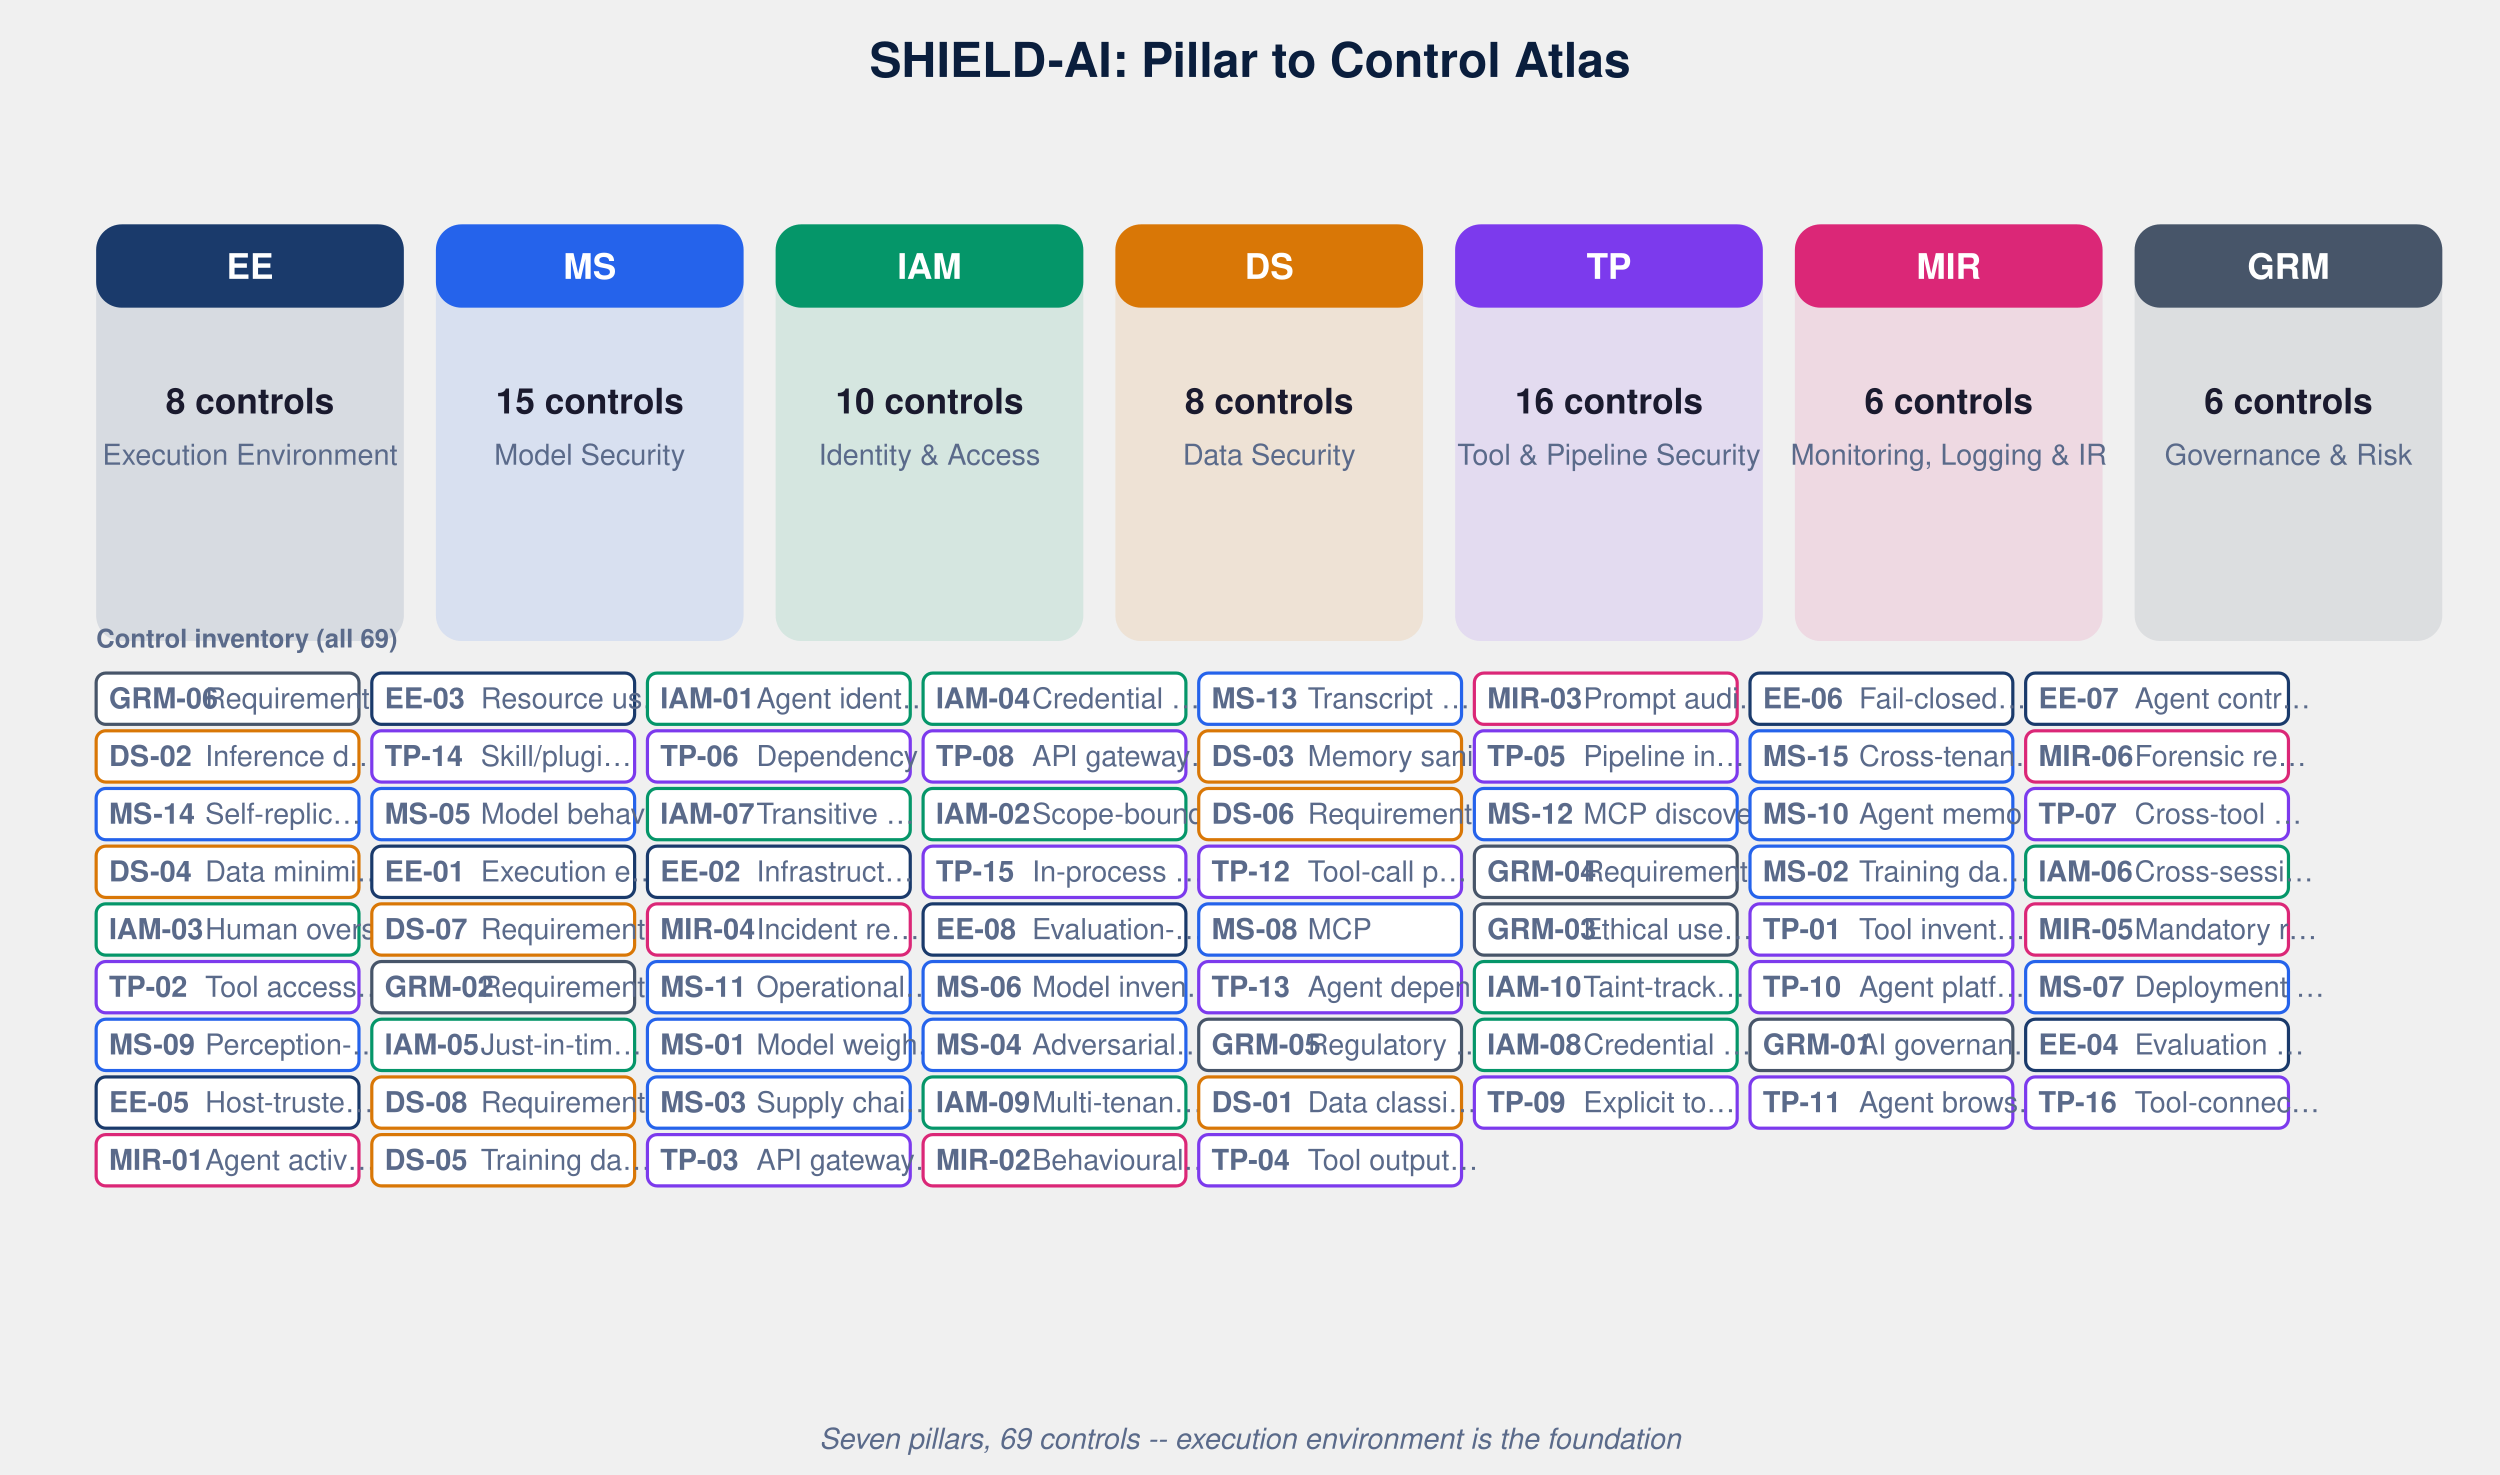
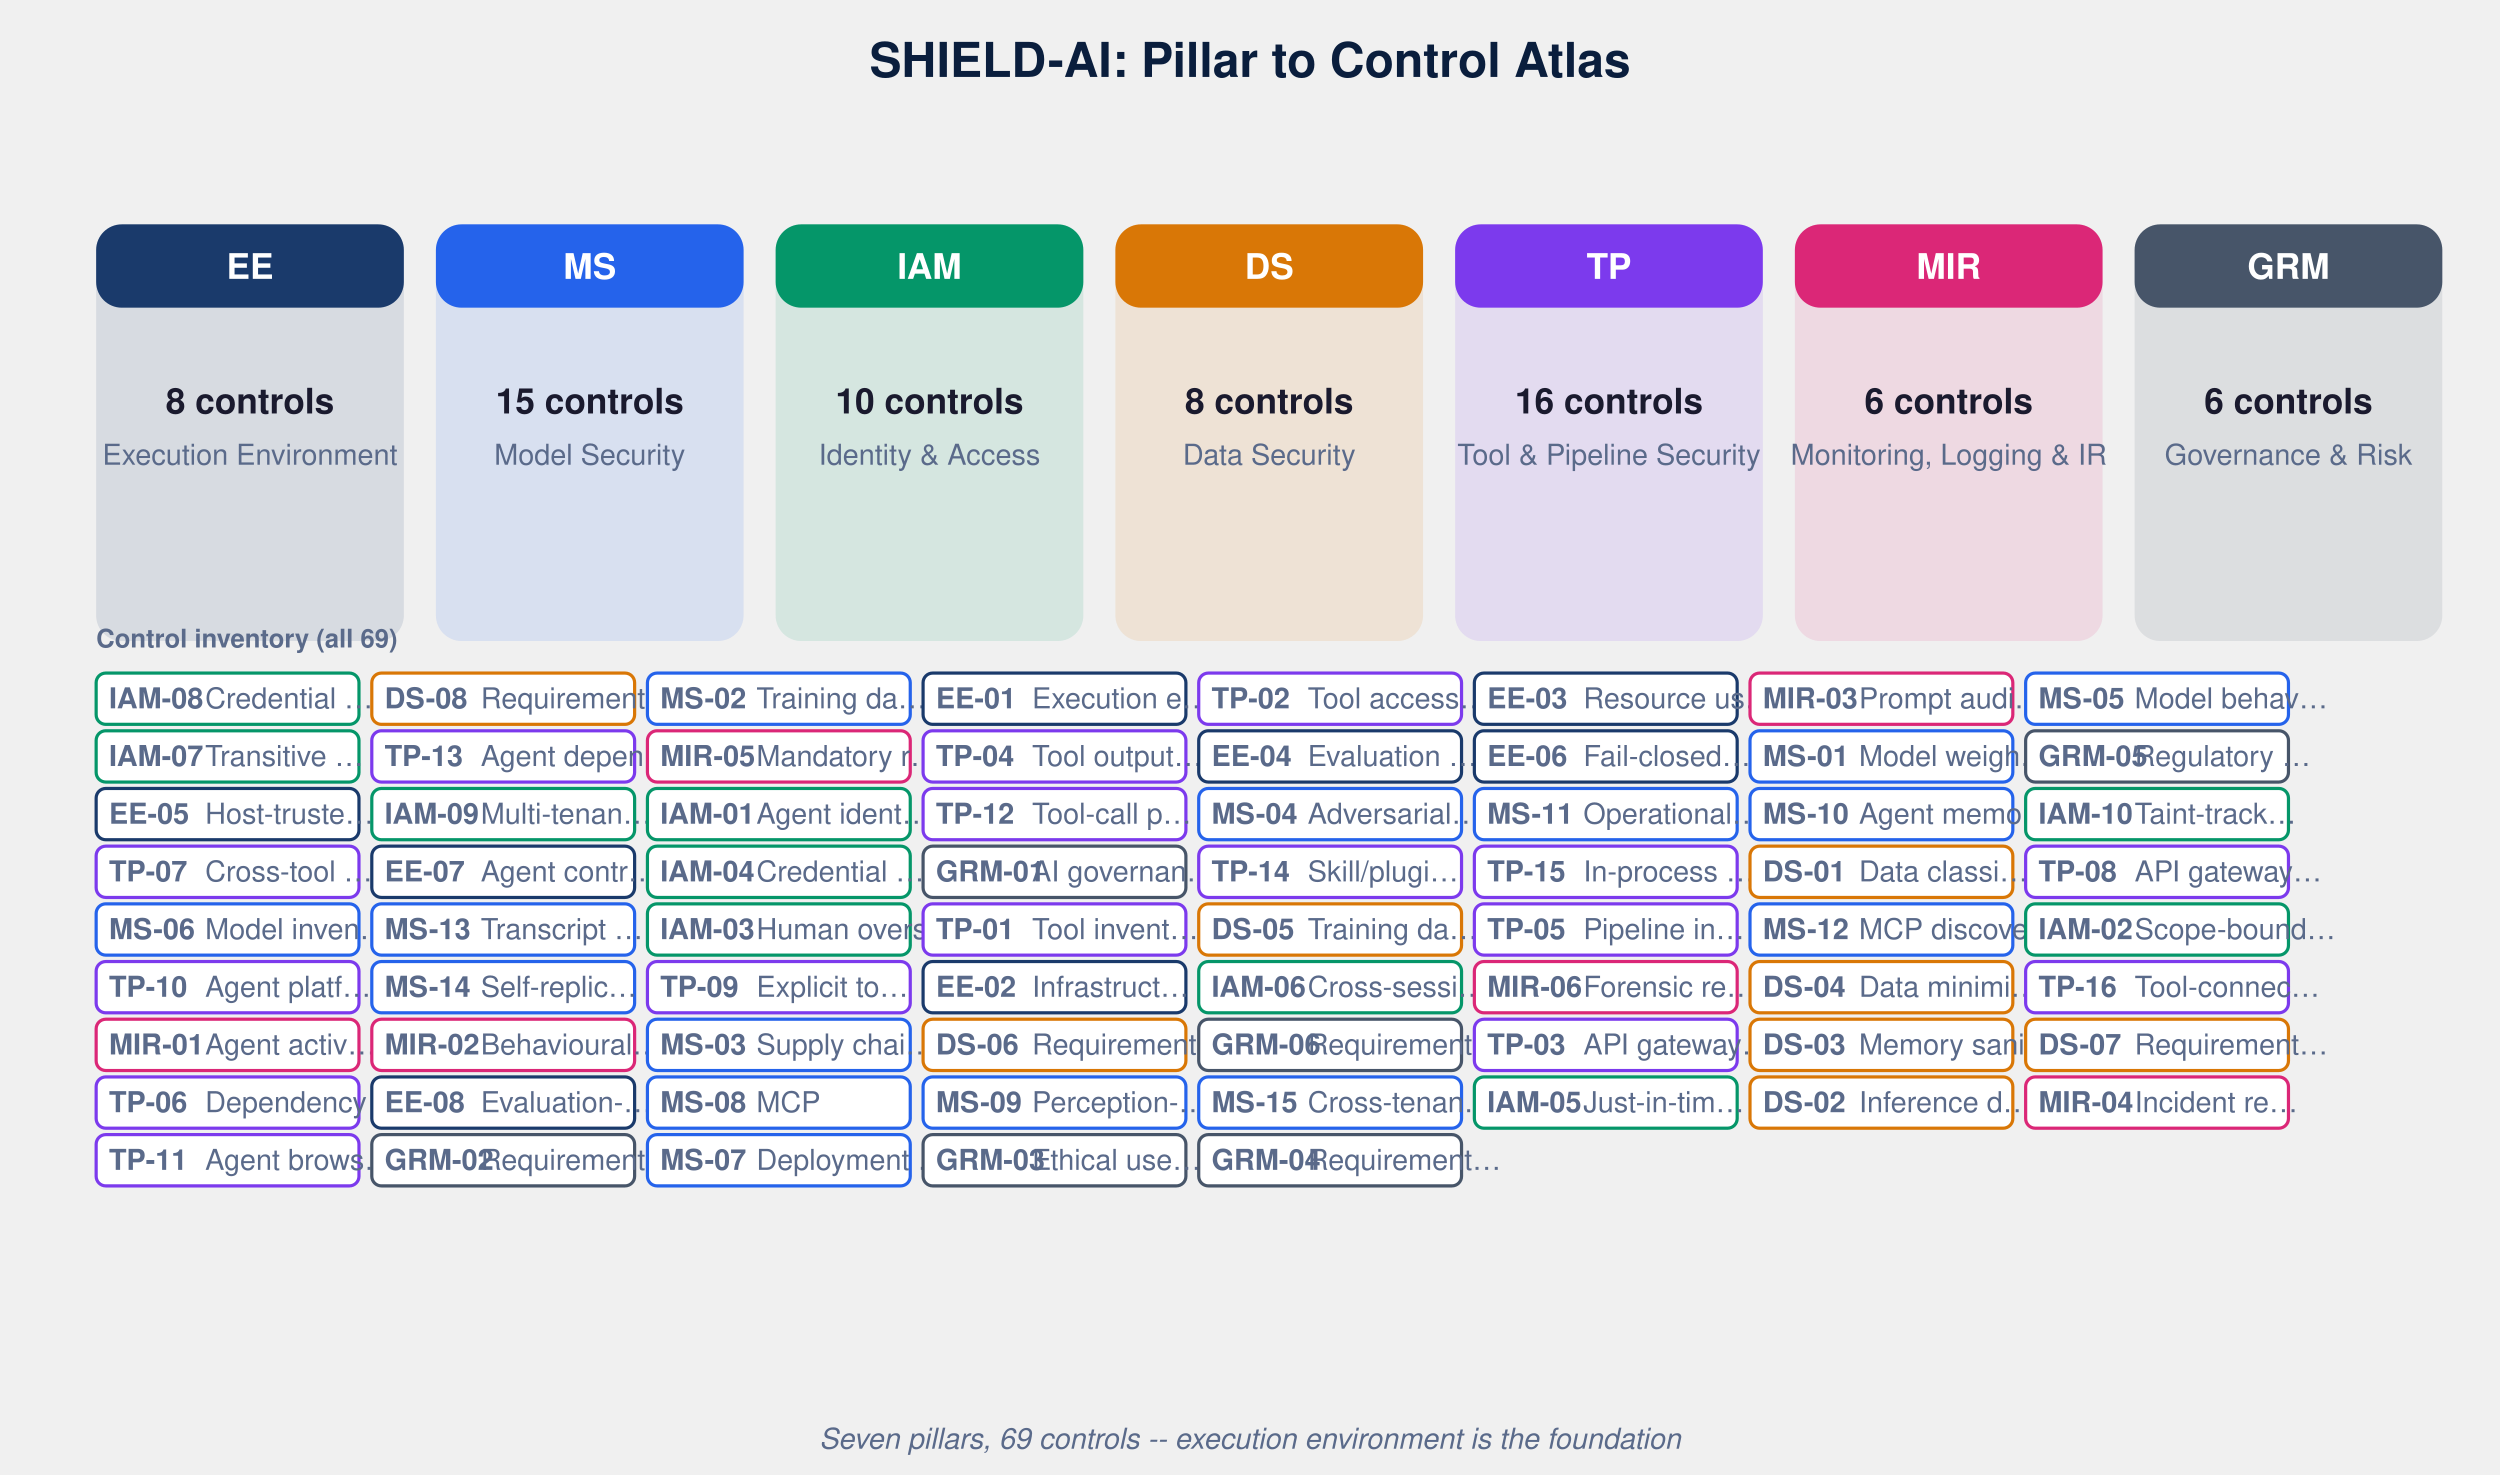
<svg xmlns="http://www.w3.org/2000/svg" viewBox="0 0 780 460" width="100%" height="100%">
  <style>
    text { font-family: 'Helvetica Neue', Helvetica, Arial, sans-serif; }
    .title { font-size: 15px; font-weight: bold; fill: #0a1e3d; }
    .label { font-size: 11px; fill: #1a1a2e; }
    .sm { font-size: 9px; fill: #5a6a8a; }
    .cap { font-size: 8px; font-weight: bold; text-transform: uppercase; fill: #5a6a8a; }
    .white { fill: #ffffff; }
  </style>
  <text x="390.0" y="24" text-anchor="middle" class="title">SHIELD-AI: Pillar to Control Atlas</text>
  <rect x="30.0" y="70.0" width="96" height="130" rx="8" fill="#1a3a6b" opacity="0.12" />
  <rect x="30.0" y="70.0" width="96" height="26" rx="8" fill="#1a3a6b" />
  <text x="78.0" y="87.0" text-anchor="middle" class="white" font-size="11" font-weight="bold">EE</text>
  <text x="78.0" y="129.0" text-anchor="middle" class="label" font-weight="bold" fill="#1a3a6b">8 controls</text>
  <text x="78.0" y="145.0" text-anchor="middle" class="sm">Execution Environment</text>
  <rect x="136.0" y="70.0" width="96" height="130" rx="8" fill="#2563eb" opacity="0.12" />
  <rect x="136.0" y="70.0" width="96" height="26" rx="8" fill="#2563eb" />
  <text x="184.0" y="87.0" text-anchor="middle" class="white" font-size="11" font-weight="bold">MS</text>
  <text x="184.0" y="129.0" text-anchor="middle" class="label" font-weight="bold" fill="#2563eb">15 controls</text>
  <text x="184.0" y="145.0" text-anchor="middle" class="sm">Model Security</text>
  <rect x="242.0" y="70.0" width="96" height="130" rx="8" fill="#059669" opacity="0.12" />
  <rect x="242.0" y="70.0" width="96" height="26" rx="8" fill="#059669" />
  <text x="290.0" y="87.0" text-anchor="middle" class="white" font-size="11" font-weight="bold">IAM</text>
  <text x="290.0" y="129.0" text-anchor="middle" class="label" font-weight="bold" fill="#059669">10 controls</text>
  <text x="290.0" y="145.0" text-anchor="middle" class="sm">Identity &amp; Access</text>
  <rect x="348.0" y="70.0" width="96" height="130" rx="8" fill="#d97706" opacity="0.12" />
  <rect x="348.0" y="70.0" width="96" height="26" rx="8" fill="#d97706" />
  <text x="396.0" y="87.0" text-anchor="middle" class="white" font-size="11" font-weight="bold">DS</text>
  <text x="396.0" y="129.0" text-anchor="middle" class="label" font-weight="bold" fill="#d97706">8 controls</text>
  <text x="396.0" y="145.0" text-anchor="middle" class="sm">Data Security</text>
  <rect x="454.0" y="70.0" width="96" height="130" rx="8" fill="#7c3aed" opacity="0.12" />
  <rect x="454.0" y="70.0" width="96" height="26" rx="8" fill="#7c3aed" />
  <text x="502.0" y="87.0" text-anchor="middle" class="white" font-size="11" font-weight="bold">TP</text>
  <text x="502.0" y="129.0" text-anchor="middle" class="label" font-weight="bold" fill="#7c3aed">16 controls</text>
  <text x="502.0" y="145.0" text-anchor="middle" class="sm">Tool &amp; Pipeline Security</text>
  <rect x="560.0" y="70.0" width="96" height="130" rx="8" fill="#db2777" opacity="0.12" />
  <rect x="560.0" y="70.0" width="96" height="26" rx="8" fill="#db2777" />
  <text x="608.0" y="87.0" text-anchor="middle" class="white" font-size="11" font-weight="bold">MIR</text>
  <text x="608.0" y="129.0" text-anchor="middle" class="label" font-weight="bold" fill="#db2777">6 controls</text>
  <text x="608.0" y="145.0" text-anchor="middle" class="sm">Monitoring, Logging &amp; IR</text>
  <rect x="666.0" y="70.0" width="96" height="130" rx="8" fill="#475569" opacity="0.12" />
  <rect x="666.0" y="70.0" width="96" height="26" rx="8" fill="#475569" />
  <text x="714.0" y="87.0" text-anchor="middle" class="white" font-size="11" font-weight="bold">GRM</text>
  <text x="714.0" y="129.0" text-anchor="middle" class="label" font-weight="bold" fill="#475569">6 controls</text>
  <text x="714.0" y="145.0" text-anchor="middle" class="sm">Governance &amp; Risk</text>
  <text x="30" y="202" class="cap">Control inventory (all 69)</text>
-   <rect x="30" y="210" width="82" height="16" rx="3" fill="#ffffff" stroke="#475569" stroke-width="1" />
-   <text x="34" y="221" class="sm" font-weight="bold" fill="#475569">GRM-06</text>
-   <text x="64" y="221" class="sm">Requirement…</text>
-   <rect x="116" y="210" width="82" height="16" rx="3" fill="#ffffff" stroke="#1a3a6b" stroke-width="1" />
-   <text x="120" y="221" class="sm" font-weight="bold" fill="#1a3a6b">EE-03</text>
-   <text x="150" y="221" class="sm">Resource us…</text>
-   <rect x="202" y="210" width="82" height="16" rx="3" fill="#ffffff" stroke="#059669" stroke-width="1" />
-   <text x="206" y="221" class="sm" font-weight="bold" fill="#059669">IAM-01</text>
-   <text x="236" y="221" class="sm">Agent ident…</text>
-   <rect x="288" y="210" width="82" height="16" rx="3" fill="#ffffff" stroke="#059669" stroke-width="1" />
-   <text x="292" y="221" class="sm" font-weight="bold" fill="#059669">IAM-04</text>
-   <text x="322" y="221" class="sm">Credential …</text>
-   <rect x="374" y="210" width="82" height="16" rx="3" fill="#ffffff" stroke="#2563eb" stroke-width="1" />
-   <text x="378" y="221" class="sm" font-weight="bold" fill="#2563eb">MS-13</text>
-   <text x="408" y="221" class="sm">Transcript …</text>
-   <rect x="460" y="210" width="82" height="16" rx="3" fill="#ffffff" stroke="#db2777" stroke-width="1" />
-   <text x="464" y="221" class="sm" font-weight="bold" fill="#db2777">MIR-03</text>
-   <text x="494" y="221" class="sm">Prompt audi…</text>
-   <rect x="546" y="210" width="82" height="16" rx="3" fill="#ffffff" stroke="#1a3a6b" stroke-width="1" />
-   <text x="550" y="221" class="sm" font-weight="bold" fill="#1a3a6b">EE-06</text>
-   <text x="580" y="221" class="sm">Fail-closed…</text>
-   <rect x="632" y="210" width="82" height="16" rx="3" fill="#ffffff" stroke="#1a3a6b" stroke-width="1" />
-   <text x="636" y="221" class="sm" font-weight="bold" fill="#1a3a6b">EE-07</text>
-   <text x="666" y="221" class="sm">Agent contr…</text>
-   <rect x="30" y="228" width="82" height="16" rx="3" fill="#ffffff" stroke="#d97706" stroke-width="1" />
-   <text x="34" y="239" class="sm" font-weight="bold" fill="#d97706">DS-02</text>
-   <text x="64" y="239" class="sm">Inference d…</text>
+   <rect x="30" y="210" width="82" height="16" rx="3" fill="#ffffff" stroke="#059669" stroke-width="1" />
+   <text x="34" y="221" class="sm" font-weight="bold" fill="#059669">IAM-08</text>
+   <text x="64" y="221" class="sm">Credential …</text>
+   <rect x="116" y="210" width="82" height="16" rx="3" fill="#ffffff" stroke="#d97706" stroke-width="1" />
+   <text x="120" y="221" class="sm" font-weight="bold" fill="#d97706">DS-08</text>
+   <text x="150" y="221" class="sm">Requirement…</text>
+   <rect x="202" y="210" width="82" height="16" rx="3" fill="#ffffff" stroke="#2563eb" stroke-width="1" />
+   <text x="206" y="221" class="sm" font-weight="bold" fill="#2563eb">MS-02</text>
+   <text x="236" y="221" class="sm">Training da…</text>
+   <rect x="288" y="210" width="82" height="16" rx="3" fill="#ffffff" stroke="#1a3a6b" stroke-width="1" />
+   <text x="292" y="221" class="sm" font-weight="bold" fill="#1a3a6b">EE-01</text>
+   <text x="322" y="221" class="sm">Execution e…</text>
+   <rect x="374" y="210" width="82" height="16" rx="3" fill="#ffffff" stroke="#7c3aed" stroke-width="1" />
+   <text x="378" y="221" class="sm" font-weight="bold" fill="#7c3aed">TP-02</text>
+   <text x="408" y="221" class="sm">Tool access…</text>
+   <rect x="460" y="210" width="82" height="16" rx="3" fill="#ffffff" stroke="#1a3a6b" stroke-width="1" />
+   <text x="464" y="221" class="sm" font-weight="bold" fill="#1a3a6b">EE-03</text>
+   <text x="494" y="221" class="sm">Resource us…</text>
+   <rect x="546" y="210" width="82" height="16" rx="3" fill="#ffffff" stroke="#db2777" stroke-width="1" />
+   <text x="550" y="221" class="sm" font-weight="bold" fill="#db2777">MIR-03</text>
+   <text x="580" y="221" class="sm">Prompt audi…</text>
+   <rect x="632" y="210" width="82" height="16" rx="3" fill="#ffffff" stroke="#2563eb" stroke-width="1" />
+   <text x="636" y="221" class="sm" font-weight="bold" fill="#2563eb">MS-05</text>
+   <text x="666" y="221" class="sm">Model behav…</text>
+   <rect x="30" y="228" width="82" height="16" rx="3" fill="#ffffff" stroke="#059669" stroke-width="1" />
+   <text x="34" y="239" class="sm" font-weight="bold" fill="#059669">IAM-07</text>
+   <text x="64" y="239" class="sm">Transitive …</text>
  <rect x="116" y="228" width="82" height="16" rx="3" fill="#ffffff" stroke="#7c3aed" stroke-width="1" />
-   <text x="120" y="239" class="sm" font-weight="bold" fill="#7c3aed">TP-14</text>
-   <text x="150" y="239" class="sm">Skill/plugi…</text>
-   <rect x="202" y="228" width="82" height="16" rx="3" fill="#ffffff" stroke="#7c3aed" stroke-width="1" />
-   <text x="206" y="239" class="sm" font-weight="bold" fill="#7c3aed">TP-06</text>
-   <text x="236" y="239" class="sm">Dependency …</text>
+   <text x="120" y="239" class="sm" font-weight="bold" fill="#7c3aed">TP-13</text>
+   <text x="150" y="239" class="sm">Agent depen…</text>
+   <rect x="202" y="228" width="82" height="16" rx="3" fill="#ffffff" stroke="#db2777" stroke-width="1" />
+   <text x="206" y="239" class="sm" font-weight="bold" fill="#db2777">MIR-05</text>
+   <text x="236" y="239" class="sm">Mandatory r…</text>
  <rect x="288" y="228" width="82" height="16" rx="3" fill="#ffffff" stroke="#7c3aed" stroke-width="1" />
-   <text x="292" y="239" class="sm" font-weight="bold" fill="#7c3aed">TP-08</text>
-   <text x="322" y="239" class="sm">API gateway…</text>
-   <rect x="374" y="228" width="82" height="16" rx="3" fill="#ffffff" stroke="#d97706" stroke-width="1" />
-   <text x="378" y="239" class="sm" font-weight="bold" fill="#d97706">DS-03</text>
-   <text x="408" y="239" class="sm">Memory sani…</text>
-   <rect x="460" y="228" width="82" height="16" rx="3" fill="#ffffff" stroke="#7c3aed" stroke-width="1" />
-   <text x="464" y="239" class="sm" font-weight="bold" fill="#7c3aed">TP-05</text>
-   <text x="494" y="239" class="sm">Pipeline in…</text>
+   <text x="292" y="239" class="sm" font-weight="bold" fill="#7c3aed">TP-04</text>
+   <text x="322" y="239" class="sm">Tool output…</text>
+   <rect x="374" y="228" width="82" height="16" rx="3" fill="#ffffff" stroke="#1a3a6b" stroke-width="1" />
+   <text x="378" y="239" class="sm" font-weight="bold" fill="#1a3a6b">EE-04</text>
+   <text x="408" y="239" class="sm">Evaluation …</text>
+   <rect x="460" y="228" width="82" height="16" rx="3" fill="#ffffff" stroke="#1a3a6b" stroke-width="1" />
+   <text x="464" y="239" class="sm" font-weight="bold" fill="#1a3a6b">EE-06</text>
+   <text x="494" y="239" class="sm">Fail-closed…</text>
  <rect x="546" y="228" width="82" height="16" rx="3" fill="#ffffff" stroke="#2563eb" stroke-width="1" />
-   <text x="550" y="239" class="sm" font-weight="bold" fill="#2563eb">MS-15</text>
-   <text x="580" y="239" class="sm">Cross-tenan…</text>
-   <rect x="632" y="228" width="82" height="16" rx="3" fill="#ffffff" stroke="#db2777" stroke-width="1" />
-   <text x="636" y="239" class="sm" font-weight="bold" fill="#db2777">MIR-06</text>
-   <text x="666" y="239" class="sm">Forensic re…</text>
-   <rect x="30" y="246" width="82" height="16" rx="3" fill="#ffffff" stroke="#2563eb" stroke-width="1" />
-   <text x="34" y="257" class="sm" font-weight="bold" fill="#2563eb">MS-14</text>
-   <text x="64" y="257" class="sm">Self-replic…</text>
-   <rect x="116" y="246" width="82" height="16" rx="3" fill="#ffffff" stroke="#2563eb" stroke-width="1" />
-   <text x="120" y="257" class="sm" font-weight="bold" fill="#2563eb">MS-05</text>
-   <text x="150" y="257" class="sm">Model behav…</text>
+   <text x="550" y="239" class="sm" font-weight="bold" fill="#2563eb">MS-01</text>
+   <text x="580" y="239" class="sm">Model weigh…</text>
+   <rect x="632" y="228" width="82" height="16" rx="3" fill="#ffffff" stroke="#475569" stroke-width="1" />
+   <text x="636" y="239" class="sm" font-weight="bold" fill="#475569">GRM-05</text>
+   <text x="666" y="239" class="sm">Regulatory …</text>
+   <rect x="30" y="246" width="82" height="16" rx="3" fill="#ffffff" stroke="#1a3a6b" stroke-width="1" />
+   <text x="34" y="257" class="sm" font-weight="bold" fill="#1a3a6b">EE-05</text>
+   <text x="64" y="257" class="sm">Host-truste…</text>
+   <rect x="116" y="246" width="82" height="16" rx="3" fill="#ffffff" stroke="#059669" stroke-width="1" />
+   <text x="120" y="257" class="sm" font-weight="bold" fill="#059669">IAM-09</text>
+   <text x="150" y="257" class="sm">Multi-tenan…</text>
  <rect x="202" y="246" width="82" height="16" rx="3" fill="#ffffff" stroke="#059669" stroke-width="1" />
-   <text x="206" y="257" class="sm" font-weight="bold" fill="#059669">IAM-07</text>
-   <text x="236" y="257" class="sm">Transitive …</text>
-   <rect x="288" y="246" width="82" height="16" rx="3" fill="#ffffff" stroke="#059669" stroke-width="1" />
-   <text x="292" y="257" class="sm" font-weight="bold" fill="#059669">IAM-02</text>
-   <text x="322" y="257" class="sm">Scope-bound…</text>
-   <rect x="374" y="246" width="82" height="16" rx="3" fill="#ffffff" stroke="#d97706" stroke-width="1" />
-   <text x="378" y="257" class="sm" font-weight="bold" fill="#d97706">DS-06</text>
-   <text x="408" y="257" class="sm">Requirement…</text>
+   <text x="206" y="257" class="sm" font-weight="bold" fill="#059669">IAM-01</text>
+   <text x="236" y="257" class="sm">Agent ident…</text>
+   <rect x="288" y="246" width="82" height="16" rx="3" fill="#ffffff" stroke="#7c3aed" stroke-width="1" />
+   <text x="292" y="257" class="sm" font-weight="bold" fill="#7c3aed">TP-12</text>
+   <text x="322" y="257" class="sm">Tool-call p…</text>
+   <rect x="374" y="246" width="82" height="16" rx="3" fill="#ffffff" stroke="#2563eb" stroke-width="1" />
+   <text x="378" y="257" class="sm" font-weight="bold" fill="#2563eb">MS-04</text>
+   <text x="408" y="257" class="sm">Adversarial…</text>
  <rect x="460" y="246" width="82" height="16" rx="3" fill="#ffffff" stroke="#2563eb" stroke-width="1" />
-   <text x="464" y="257" class="sm" font-weight="bold" fill="#2563eb">MS-12</text>
-   <text x="494" y="257" class="sm">MCP discove…</text>
+   <text x="464" y="257" class="sm" font-weight="bold" fill="#2563eb">MS-11</text>
+   <text x="494" y="257" class="sm">Operational…</text>
  <rect x="546" y="246" width="82" height="16" rx="3" fill="#ffffff" stroke="#2563eb" stroke-width="1" />
  <text x="550" y="257" class="sm" font-weight="bold" fill="#2563eb">MS-10</text>
  <text x="580" y="257" class="sm">Agent memor…</text>
-   <rect x="632" y="246" width="82" height="16" rx="3" fill="#ffffff" stroke="#7c3aed" stroke-width="1" />
-   <text x="636" y="257" class="sm" font-weight="bold" fill="#7c3aed">TP-07</text>
-   <text x="666" y="257" class="sm">Cross-tool …</text>
-   <rect x="30" y="264" width="82" height="16" rx="3" fill="#ffffff" stroke="#d97706" stroke-width="1" />
-   <text x="34" y="275" class="sm" font-weight="bold" fill="#d97706">DS-04</text>
-   <text x="64" y="275" class="sm">Data minimi…</text>
+   <rect x="632" y="246" width="82" height="16" rx="3" fill="#ffffff" stroke="#059669" stroke-width="1" />
+   <text x="636" y="257" class="sm" font-weight="bold" fill="#059669">IAM-10</text>
+   <text x="666" y="257" class="sm">Taint-track…</text>
+   <rect x="30" y="264" width="82" height="16" rx="3" fill="#ffffff" stroke="#7c3aed" stroke-width="1" />
+   <text x="34" y="275" class="sm" font-weight="bold" fill="#7c3aed">TP-07</text>
+   <text x="64" y="275" class="sm">Cross-tool …</text>
  <rect x="116" y="264" width="82" height="16" rx="3" fill="#ffffff" stroke="#1a3a6b" stroke-width="1" />
-   <text x="120" y="275" class="sm" font-weight="bold" fill="#1a3a6b">EE-01</text>
-   <text x="150" y="275" class="sm">Execution e…</text>
-   <rect x="202" y="264" width="82" height="16" rx="3" fill="#ffffff" stroke="#1a3a6b" stroke-width="1" />
-   <text x="206" y="275" class="sm" font-weight="bold" fill="#1a3a6b">EE-02</text>
-   <text x="236" y="275" class="sm">Infrastruct…</text>
-   <rect x="288" y="264" width="82" height="16" rx="3" fill="#ffffff" stroke="#7c3aed" stroke-width="1" />
-   <text x="292" y="275" class="sm" font-weight="bold" fill="#7c3aed">TP-15</text>
-   <text x="322" y="275" class="sm">In-process …</text>
+   <text x="120" y="275" class="sm" font-weight="bold" fill="#1a3a6b">EE-07</text>
+   <text x="150" y="275" class="sm">Agent contr…</text>
+   <rect x="202" y="264" width="82" height="16" rx="3" fill="#ffffff" stroke="#059669" stroke-width="1" />
+   <text x="206" y="275" class="sm" font-weight="bold" fill="#059669">IAM-04</text>
+   <text x="236" y="275" class="sm">Credential …</text>
+   <rect x="288" y="264" width="82" height="16" rx="3" fill="#ffffff" stroke="#475569" stroke-width="1" />
+   <text x="292" y="275" class="sm" font-weight="bold" fill="#475569">GRM-01</text>
+   <text x="322" y="275" class="sm">AI governan…</text>
  <rect x="374" y="264" width="82" height="16" rx="3" fill="#ffffff" stroke="#7c3aed" stroke-width="1" />
-   <text x="378" y="275" class="sm" font-weight="bold" fill="#7c3aed">TP-12</text>
-   <text x="408" y="275" class="sm">Tool-call p…</text>
-   <rect x="460" y="264" width="82" height="16" rx="3" fill="#ffffff" stroke="#475569" stroke-width="1" />
-   <text x="464" y="275" class="sm" font-weight="bold" fill="#475569">GRM-04</text>
-   <text x="494" y="275" class="sm">Requirement…</text>
-   <rect x="546" y="264" width="82" height="16" rx="3" fill="#ffffff" stroke="#2563eb" stroke-width="1" />
-   <text x="550" y="275" class="sm" font-weight="bold" fill="#2563eb">MS-02</text>
-   <text x="580" y="275" class="sm">Training da…</text>
-   <rect x="632" y="264" width="82" height="16" rx="3" fill="#ffffff" stroke="#059669" stroke-width="1" />
-   <text x="636" y="275" class="sm" font-weight="bold" fill="#059669">IAM-06</text>
-   <text x="666" y="275" class="sm">Cross-sessi…</text>
-   <rect x="30" y="282" width="82" height="16" rx="3" fill="#ffffff" stroke="#059669" stroke-width="1" />
-   <text x="34" y="293" class="sm" font-weight="bold" fill="#059669">IAM-03</text>
-   <text x="64" y="293" class="sm">Human overs…</text>
-   <rect x="116" y="282" width="82" height="16" rx="3" fill="#ffffff" stroke="#d97706" stroke-width="1" />
-   <text x="120" y="293" class="sm" font-weight="bold" fill="#d97706">DS-07</text>
-   <text x="150" y="293" class="sm">Requirement…</text>
-   <rect x="202" y="282" width="82" height="16" rx="3" fill="#ffffff" stroke="#db2777" stroke-width="1" />
-   <text x="206" y="293" class="sm" font-weight="bold" fill="#db2777">MIR-04</text>
-   <text x="236" y="293" class="sm">Incident re…</text>
-   <rect x="288" y="282" width="82" height="16" rx="3" fill="#ffffff" stroke="#1a3a6b" stroke-width="1" />
-   <text x="292" y="293" class="sm" font-weight="bold" fill="#1a3a6b">EE-08</text>
-   <text x="322" y="293" class="sm">Evaluation-…</text>
-   <rect x="374" y="282" width="82" height="16" rx="3" fill="#ffffff" stroke="#2563eb" stroke-width="1" />
-   <text x="378" y="293" class="sm" font-weight="bold" fill="#2563eb">MS-08</text>
-   <text x="408" y="293" class="sm">MCP</text>
-   <rect x="460" y="282" width="82" height="16" rx="3" fill="#ffffff" stroke="#475569" stroke-width="1" />
-   <text x="464" y="293" class="sm" font-weight="bold" fill="#475569">GRM-03</text>
-   <text x="494" y="293" class="sm">Ethical use…</text>
-   <rect x="546" y="282" width="82" height="16" rx="3" fill="#ffffff" stroke="#7c3aed" stroke-width="1" />
-   <text x="550" y="293" class="sm" font-weight="bold" fill="#7c3aed">TP-01</text>
-   <text x="580" y="293" class="sm">Tool invent…</text>
-   <rect x="632" y="282" width="82" height="16" rx="3" fill="#ffffff" stroke="#db2777" stroke-width="1" />
-   <text x="636" y="293" class="sm" font-weight="bold" fill="#db2777">MIR-05</text>
-   <text x="666" y="293" class="sm">Mandatory r…</text>
+   <text x="378" y="275" class="sm" font-weight="bold" fill="#7c3aed">TP-14</text>
+   <text x="408" y="275" class="sm">Skill/plugi…</text>
+   <rect x="460" y="264" width="82" height="16" rx="3" fill="#ffffff" stroke="#7c3aed" stroke-width="1" />
+   <text x="464" y="275" class="sm" font-weight="bold" fill="#7c3aed">TP-15</text>
+   <text x="494" y="275" class="sm">In-process …</text>
+   <rect x="546" y="264" width="82" height="16" rx="3" fill="#ffffff" stroke="#d97706" stroke-width="1" />
+   <text x="550" y="275" class="sm" font-weight="bold" fill="#d97706">DS-01</text>
+   <text x="580" y="275" class="sm">Data classi…</text>
+   <rect x="632" y="264" width="82" height="16" rx="3" fill="#ffffff" stroke="#7c3aed" stroke-width="1" />
+   <text x="636" y="275" class="sm" font-weight="bold" fill="#7c3aed">TP-08</text>
+   <text x="666" y="275" class="sm">API gateway…</text>
+   <rect x="30" y="282" width="82" height="16" rx="3" fill="#ffffff" stroke="#2563eb" stroke-width="1" />
+   <text x="34" y="293" class="sm" font-weight="bold" fill="#2563eb">MS-06</text>
+   <text x="64" y="293" class="sm">Model inven…</text>
+   <rect x="116" y="282" width="82" height="16" rx="3" fill="#ffffff" stroke="#2563eb" stroke-width="1" />
+   <text x="120" y="293" class="sm" font-weight="bold" fill="#2563eb">MS-13</text>
+   <text x="150" y="293" class="sm">Transcript …</text>
+   <rect x="202" y="282" width="82" height="16" rx="3" fill="#ffffff" stroke="#059669" stroke-width="1" />
+   <text x="206" y="293" class="sm" font-weight="bold" fill="#059669">IAM-03</text>
+   <text x="236" y="293" class="sm">Human overs…</text>
+   <rect x="288" y="282" width="82" height="16" rx="3" fill="#ffffff" stroke="#7c3aed" stroke-width="1" />
+   <text x="292" y="293" class="sm" font-weight="bold" fill="#7c3aed">TP-01</text>
+   <text x="322" y="293" class="sm">Tool invent…</text>
+   <rect x="374" y="282" width="82" height="16" rx="3" fill="#ffffff" stroke="#d97706" stroke-width="1" />
+   <text x="378" y="293" class="sm" font-weight="bold" fill="#d97706">DS-05</text>
+   <text x="408" y="293" class="sm">Training da…</text>
+   <rect x="460" y="282" width="82" height="16" rx="3" fill="#ffffff" stroke="#7c3aed" stroke-width="1" />
+   <text x="464" y="293" class="sm" font-weight="bold" fill="#7c3aed">TP-05</text>
+   <text x="494" y="293" class="sm">Pipeline in…</text>
+   <rect x="546" y="282" width="82" height="16" rx="3" fill="#ffffff" stroke="#2563eb" stroke-width="1" />
+   <text x="550" y="293" class="sm" font-weight="bold" fill="#2563eb">MS-12</text>
+   <text x="580" y="293" class="sm">MCP discove…</text>
+   <rect x="632" y="282" width="82" height="16" rx="3" fill="#ffffff" stroke="#059669" stroke-width="1" />
+   <text x="636" y="293" class="sm" font-weight="bold" fill="#059669">IAM-02</text>
+   <text x="666" y="293" class="sm">Scope-bound…</text>
  <rect x="30" y="300" width="82" height="16" rx="3" fill="#ffffff" stroke="#7c3aed" stroke-width="1" />
-   <text x="34" y="311" class="sm" font-weight="bold" fill="#7c3aed">TP-02</text>
-   <text x="64" y="311" class="sm">Tool access…</text>
-   <rect x="116" y="300" width="82" height="16" rx="3" fill="#ffffff" stroke="#475569" stroke-width="1" />
-   <text x="120" y="311" class="sm" font-weight="bold" fill="#475569">GRM-02</text>
-   <text x="150" y="311" class="sm">Requirement…</text>
-   <rect x="202" y="300" width="82" height="16" rx="3" fill="#ffffff" stroke="#2563eb" stroke-width="1" />
-   <text x="206" y="311" class="sm" font-weight="bold" fill="#2563eb">MS-11</text>
-   <text x="236" y="311" class="sm">Operational…</text>
-   <rect x="288" y="300" width="82" height="16" rx="3" fill="#ffffff" stroke="#2563eb" stroke-width="1" />
-   <text x="292" y="311" class="sm" font-weight="bold" fill="#2563eb">MS-06</text>
-   <text x="322" y="311" class="sm">Model inven…</text>
-   <rect x="374" y="300" width="82" height="16" rx="3" fill="#ffffff" stroke="#7c3aed" stroke-width="1" />
-   <text x="378" y="311" class="sm" font-weight="bold" fill="#7c3aed">TP-13</text>
-   <text x="408" y="311" class="sm">Agent depen…</text>
-   <rect x="460" y="300" width="82" height="16" rx="3" fill="#ffffff" stroke="#059669" stroke-width="1" />
-   <text x="464" y="311" class="sm" font-weight="bold" fill="#059669">IAM-10</text>
-   <text x="494" y="311" class="sm">Taint-track…</text>
-   <rect x="546" y="300" width="82" height="16" rx="3" fill="#ffffff" stroke="#7c3aed" stroke-width="1" />
-   <text x="550" y="311" class="sm" font-weight="bold" fill="#7c3aed">TP-10</text>
-   <text x="580" y="311" class="sm">Agent platf…</text>
-   <rect x="632" y="300" width="82" height="16" rx="3" fill="#ffffff" stroke="#2563eb" stroke-width="1" />
-   <text x="636" y="311" class="sm" font-weight="bold" fill="#2563eb">MS-07</text>
-   <text x="666" y="311" class="sm">Deployment …</text>
-   <rect x="30" y="318" width="82" height="16" rx="3" fill="#ffffff" stroke="#2563eb" stroke-width="1" />
-   <text x="34" y="329" class="sm" font-weight="bold" fill="#2563eb">MS-09</text>
-   <text x="64" y="329" class="sm">Perception-…</text>
-   <rect x="116" y="318" width="82" height="16" rx="3" fill="#ffffff" stroke="#059669" stroke-width="1" />
-   <text x="120" y="329" class="sm" font-weight="bold" fill="#059669">IAM-05</text>
-   <text x="150" y="329" class="sm">Just-in-tim…</text>
+   <text x="34" y="311" class="sm" font-weight="bold" fill="#7c3aed">TP-10</text>
+   <text x="64" y="311" class="sm">Agent platf…</text>
+   <rect x="116" y="300" width="82" height="16" rx="3" fill="#ffffff" stroke="#2563eb" stroke-width="1" />
+   <text x="120" y="311" class="sm" font-weight="bold" fill="#2563eb">MS-14</text>
+   <text x="150" y="311" class="sm">Self-replic…</text>
+   <rect x="202" y="300" width="82" height="16" rx="3" fill="#ffffff" stroke="#7c3aed" stroke-width="1" />
+   <text x="206" y="311" class="sm" font-weight="bold" fill="#7c3aed">TP-09</text>
+   <text x="236" y="311" class="sm">Explicit to…</text>
+   <rect x="288" y="300" width="82" height="16" rx="3" fill="#ffffff" stroke="#1a3a6b" stroke-width="1" />
+   <text x="292" y="311" class="sm" font-weight="bold" fill="#1a3a6b">EE-02</text>
+   <text x="322" y="311" class="sm">Infrastruct…</text>
+   <rect x="374" y="300" width="82" height="16" rx="3" fill="#ffffff" stroke="#059669" stroke-width="1" />
+   <text x="378" y="311" class="sm" font-weight="bold" fill="#059669">IAM-06</text>
+   <text x="408" y="311" class="sm">Cross-sessi…</text>
+   <rect x="460" y="300" width="82" height="16" rx="3" fill="#ffffff" stroke="#db2777" stroke-width="1" />
+   <text x="464" y="311" class="sm" font-weight="bold" fill="#db2777">MIR-06</text>
+   <text x="494" y="311" class="sm">Forensic re…</text>
+   <rect x="546" y="300" width="82" height="16" rx="3" fill="#ffffff" stroke="#d97706" stroke-width="1" />
+   <text x="550" y="311" class="sm" font-weight="bold" fill="#d97706">DS-04</text>
+   <text x="580" y="311" class="sm">Data minimi…</text>
+   <rect x="632" y="300" width="82" height="16" rx="3" fill="#ffffff" stroke="#7c3aed" stroke-width="1" />
+   <text x="636" y="311" class="sm" font-weight="bold" fill="#7c3aed">TP-16</text>
+   <text x="666" y="311" class="sm">Tool-connec…</text>
+   <rect x="30" y="318" width="82" height="16" rx="3" fill="#ffffff" stroke="#db2777" stroke-width="1" />
+   <text x="34" y="329" class="sm" font-weight="bold" fill="#db2777">MIR-01</text>
+   <text x="64" y="329" class="sm">Agent activ…</text>
+   <rect x="116" y="318" width="82" height="16" rx="3" fill="#ffffff" stroke="#db2777" stroke-width="1" />
+   <text x="120" y="329" class="sm" font-weight="bold" fill="#db2777">MIR-02</text>
+   <text x="150" y="329" class="sm">Behavioural…</text>
  <rect x="202" y="318" width="82" height="16" rx="3" fill="#ffffff" stroke="#2563eb" stroke-width="1" />
-   <text x="206" y="329" class="sm" font-weight="bold" fill="#2563eb">MS-01</text>
-   <text x="236" y="329" class="sm">Model weigh…</text>
-   <rect x="288" y="318" width="82" height="16" rx="3" fill="#ffffff" stroke="#2563eb" stroke-width="1" />
-   <text x="292" y="329" class="sm" font-weight="bold" fill="#2563eb">MS-04</text>
-   <text x="322" y="329" class="sm">Adversarial…</text>
+   <text x="206" y="329" class="sm" font-weight="bold" fill="#2563eb">MS-03</text>
+   <text x="236" y="329" class="sm">Supply chai…</text>
+   <rect x="288" y="318" width="82" height="16" rx="3" fill="#ffffff" stroke="#d97706" stroke-width="1" />
+   <text x="292" y="329" class="sm" font-weight="bold" fill="#d97706">DS-06</text>
+   <text x="322" y="329" class="sm">Requirement…</text>
  <rect x="374" y="318" width="82" height="16" rx="3" fill="#ffffff" stroke="#475569" stroke-width="1" />
-   <text x="378" y="329" class="sm" font-weight="bold" fill="#475569">GRM-05</text>
-   <text x="408" y="329" class="sm">Regulatory …</text>
-   <rect x="460" y="318" width="82" height="16" rx="3" fill="#ffffff" stroke="#059669" stroke-width="1" />
-   <text x="464" y="329" class="sm" font-weight="bold" fill="#059669">IAM-08</text>
-   <text x="494" y="329" class="sm">Credential …</text>
-   <rect x="546" y="318" width="82" height="16" rx="3" fill="#ffffff" stroke="#475569" stroke-width="1" />
-   <text x="550" y="329" class="sm" font-weight="bold" fill="#475569">GRM-01</text>
-   <text x="580" y="329" class="sm">AI governan…</text>
-   <rect x="632" y="318" width="82" height="16" rx="3" fill="#ffffff" stroke="#1a3a6b" stroke-width="1" />
-   <text x="636" y="329" class="sm" font-weight="bold" fill="#1a3a6b">EE-04</text>
-   <text x="666" y="329" class="sm">Evaluation …</text>
-   <rect x="30" y="336" width="82" height="16" rx="3" fill="#ffffff" stroke="#1a3a6b" stroke-width="1" />
-   <text x="34" y="347" class="sm" font-weight="bold" fill="#1a3a6b">EE-05</text>
-   <text x="64" y="347" class="sm">Host-truste…</text>
-   <rect x="116" y="336" width="82" height="16" rx="3" fill="#ffffff" stroke="#d97706" stroke-width="1" />
-   <text x="120" y="347" class="sm" font-weight="bold" fill="#d97706">DS-08</text>
-   <text x="150" y="347" class="sm">Requirement…</text>
+   <text x="378" y="329" class="sm" font-weight="bold" fill="#475569">GRM-06</text>
+   <text x="408" y="329" class="sm">Requirement…</text>
+   <rect x="460" y="318" width="82" height="16" rx="3" fill="#ffffff" stroke="#7c3aed" stroke-width="1" />
+   <text x="464" y="329" class="sm" font-weight="bold" fill="#7c3aed">TP-03</text>
+   <text x="494" y="329" class="sm">API gateway…</text>
+   <rect x="546" y="318" width="82" height="16" rx="3" fill="#ffffff" stroke="#d97706" stroke-width="1" />
+   <text x="550" y="329" class="sm" font-weight="bold" fill="#d97706">DS-03</text>
+   <text x="580" y="329" class="sm">Memory sani…</text>
+   <rect x="632" y="318" width="82" height="16" rx="3" fill="#ffffff" stroke="#d97706" stroke-width="1" />
+   <text x="636" y="329" class="sm" font-weight="bold" fill="#d97706">DS-07</text>
+   <text x="666" y="329" class="sm">Requirement…</text>
+   <rect x="30" y="336" width="82" height="16" rx="3" fill="#ffffff" stroke="#7c3aed" stroke-width="1" />
+   <text x="34" y="347" class="sm" font-weight="bold" fill="#7c3aed">TP-06</text>
+   <text x="64" y="347" class="sm">Dependency …</text>
+   <rect x="116" y="336" width="82" height="16" rx="3" fill="#ffffff" stroke="#1a3a6b" stroke-width="1" />
+   <text x="120" y="347" class="sm" font-weight="bold" fill="#1a3a6b">EE-08</text>
+   <text x="150" y="347" class="sm">Evaluation-…</text>
  <rect x="202" y="336" width="82" height="16" rx="3" fill="#ffffff" stroke="#2563eb" stroke-width="1" />
-   <text x="206" y="347" class="sm" font-weight="bold" fill="#2563eb">MS-03</text>
-   <text x="236" y="347" class="sm">Supply chai…</text>
-   <rect x="288" y="336" width="82" height="16" rx="3" fill="#ffffff" stroke="#059669" stroke-width="1" />
-   <text x="292" y="347" class="sm" font-weight="bold" fill="#059669">IAM-09</text>
-   <text x="322" y="347" class="sm">Multi-tenan…</text>
-   <rect x="374" y="336" width="82" height="16" rx="3" fill="#ffffff" stroke="#d97706" stroke-width="1" />
-   <text x="378" y="347" class="sm" font-weight="bold" fill="#d97706">DS-01</text>
-   <text x="408" y="347" class="sm">Data classi…</text>
-   <rect x="460" y="336" width="82" height="16" rx="3" fill="#ffffff" stroke="#7c3aed" stroke-width="1" />
-   <text x="464" y="347" class="sm" font-weight="bold" fill="#7c3aed">TP-09</text>
-   <text x="494" y="347" class="sm">Explicit to…</text>
-   <rect x="546" y="336" width="82" height="16" rx="3" fill="#ffffff" stroke="#7c3aed" stroke-width="1" />
-   <text x="550" y="347" class="sm" font-weight="bold" fill="#7c3aed">TP-11</text>
-   <text x="580" y="347" class="sm">Agent brows…</text>
-   <rect x="632" y="336" width="82" height="16" rx="3" fill="#ffffff" stroke="#7c3aed" stroke-width="1" />
-   <text x="636" y="347" class="sm" font-weight="bold" fill="#7c3aed">TP-16</text>
-   <text x="666" y="347" class="sm">Tool-connec…</text>
-   <rect x="30" y="354" width="82" height="16" rx="3" fill="#ffffff" stroke="#db2777" stroke-width="1" />
-   <text x="34" y="365" class="sm" font-weight="bold" fill="#db2777">MIR-01</text>
-   <text x="64" y="365" class="sm">Agent activ…</text>
-   <rect x="116" y="354" width="82" height="16" rx="3" fill="#ffffff" stroke="#d97706" stroke-width="1" />
-   <text x="120" y="365" class="sm" font-weight="bold" fill="#d97706">DS-05</text>
-   <text x="150" y="365" class="sm">Training da…</text>
-   <rect x="202" y="354" width="82" height="16" rx="3" fill="#ffffff" stroke="#7c3aed" stroke-width="1" />
-   <text x="206" y="365" class="sm" font-weight="bold" fill="#7c3aed">TP-03</text>
-   <text x="236" y="365" class="sm">API gateway…</text>
-   <rect x="288" y="354" width="82" height="16" rx="3" fill="#ffffff" stroke="#db2777" stroke-width="1" />
-   <text x="292" y="365" class="sm" font-weight="bold" fill="#db2777">MIR-02</text>
-   <text x="322" y="365" class="sm">Behavioural…</text>
-   <rect x="374" y="354" width="82" height="16" rx="3" fill="#ffffff" stroke="#7c3aed" stroke-width="1" />
-   <text x="378" y="365" class="sm" font-weight="bold" fill="#7c3aed">TP-04</text>
-   <text x="408" y="365" class="sm">Tool output…</text>
+   <text x="206" y="347" class="sm" font-weight="bold" fill="#2563eb">MS-08</text>
+   <text x="236" y="347" class="sm">MCP</text>
+   <rect x="288" y="336" width="82" height="16" rx="3" fill="#ffffff" stroke="#2563eb" stroke-width="1" />
+   <text x="292" y="347" class="sm" font-weight="bold" fill="#2563eb">MS-09</text>
+   <text x="322" y="347" class="sm">Perception-…</text>
+   <rect x="374" y="336" width="82" height="16" rx="3" fill="#ffffff" stroke="#2563eb" stroke-width="1" />
+   <text x="378" y="347" class="sm" font-weight="bold" fill="#2563eb">MS-15</text>
+   <text x="408" y="347" class="sm">Cross-tenan…</text>
+   <rect x="460" y="336" width="82" height="16" rx="3" fill="#ffffff" stroke="#059669" stroke-width="1" />
+   <text x="464" y="347" class="sm" font-weight="bold" fill="#059669">IAM-05</text>
+   <text x="494" y="347" class="sm">Just-in-tim…</text>
+   <rect x="546" y="336" width="82" height="16" rx="3" fill="#ffffff" stroke="#d97706" stroke-width="1" />
+   <text x="550" y="347" class="sm" font-weight="bold" fill="#d97706">DS-02</text>
+   <text x="580" y="347" class="sm">Inference d…</text>
+   <rect x="632" y="336" width="82" height="16" rx="3" fill="#ffffff" stroke="#db2777" stroke-width="1" />
+   <text x="636" y="347" class="sm" font-weight="bold" fill="#db2777">MIR-04</text>
+   <text x="666" y="347" class="sm">Incident re…</text>
+   <rect x="30" y="354" width="82" height="16" rx="3" fill="#ffffff" stroke="#7c3aed" stroke-width="1" />
+   <text x="34" y="365" class="sm" font-weight="bold" fill="#7c3aed">TP-11</text>
+   <text x="64" y="365" class="sm">Agent brows…</text>
+   <rect x="116" y="354" width="82" height="16" rx="3" fill="#ffffff" stroke="#475569" stroke-width="1" />
+   <text x="120" y="365" class="sm" font-weight="bold" fill="#475569">GRM-02</text>
+   <text x="150" y="365" class="sm">Requirement…</text>
+   <rect x="202" y="354" width="82" height="16" rx="3" fill="#ffffff" stroke="#2563eb" stroke-width="1" />
+   <text x="206" y="365" class="sm" font-weight="bold" fill="#2563eb">MS-07</text>
+   <text x="236" y="365" class="sm">Deployment …</text>
+   <rect x="288" y="354" width="82" height="16" rx="3" fill="#ffffff" stroke="#475569" stroke-width="1" />
+   <text x="292" y="365" class="sm" font-weight="bold" fill="#475569">GRM-03</text>
+   <text x="322" y="365" class="sm">Ethical use…</text>
+   <rect x="374" y="354" width="82" height="16" rx="3" fill="#ffffff" stroke="#475569" stroke-width="1" />
+   <text x="378" y="365" class="sm" font-weight="bold" fill="#475569">GRM-04</text>
+   <text x="408" y="365" class="sm">Requirement…</text>
  <text x="390.0" y="452" text-anchor="middle" class="sm" font-style="italic">Seven pillars, 69 controls -- execution environment is the foundation</text>
</svg>
